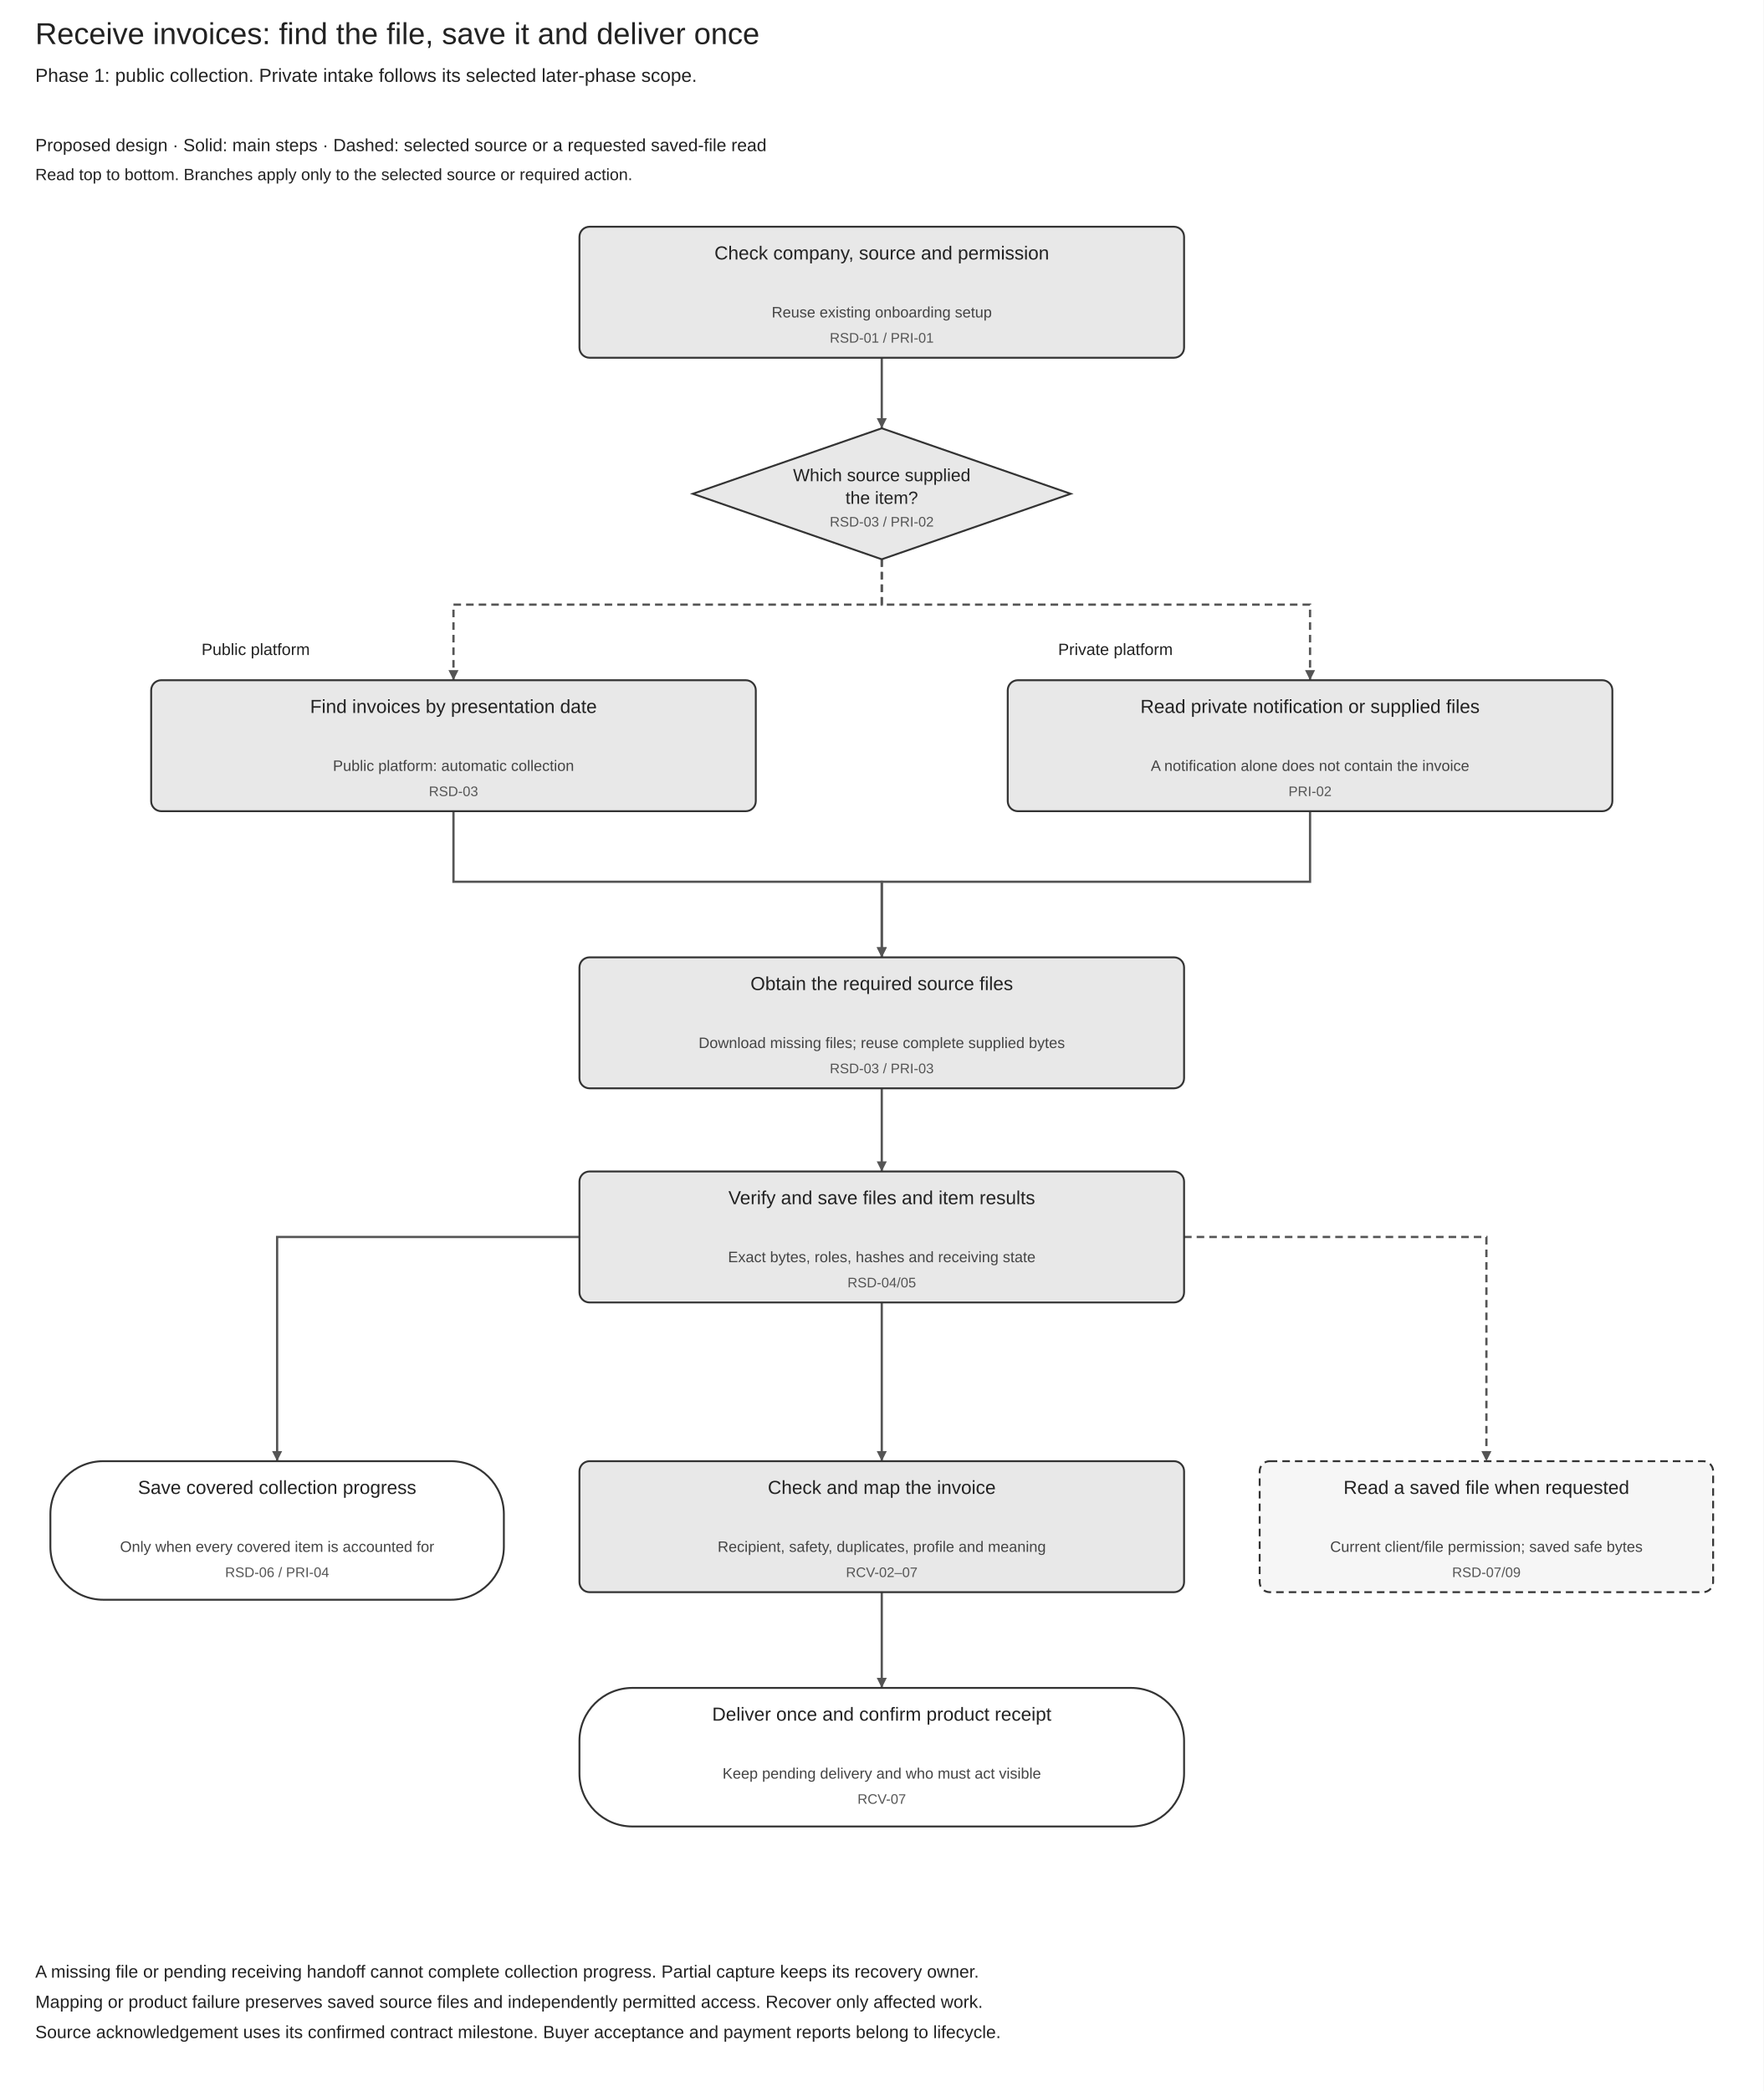
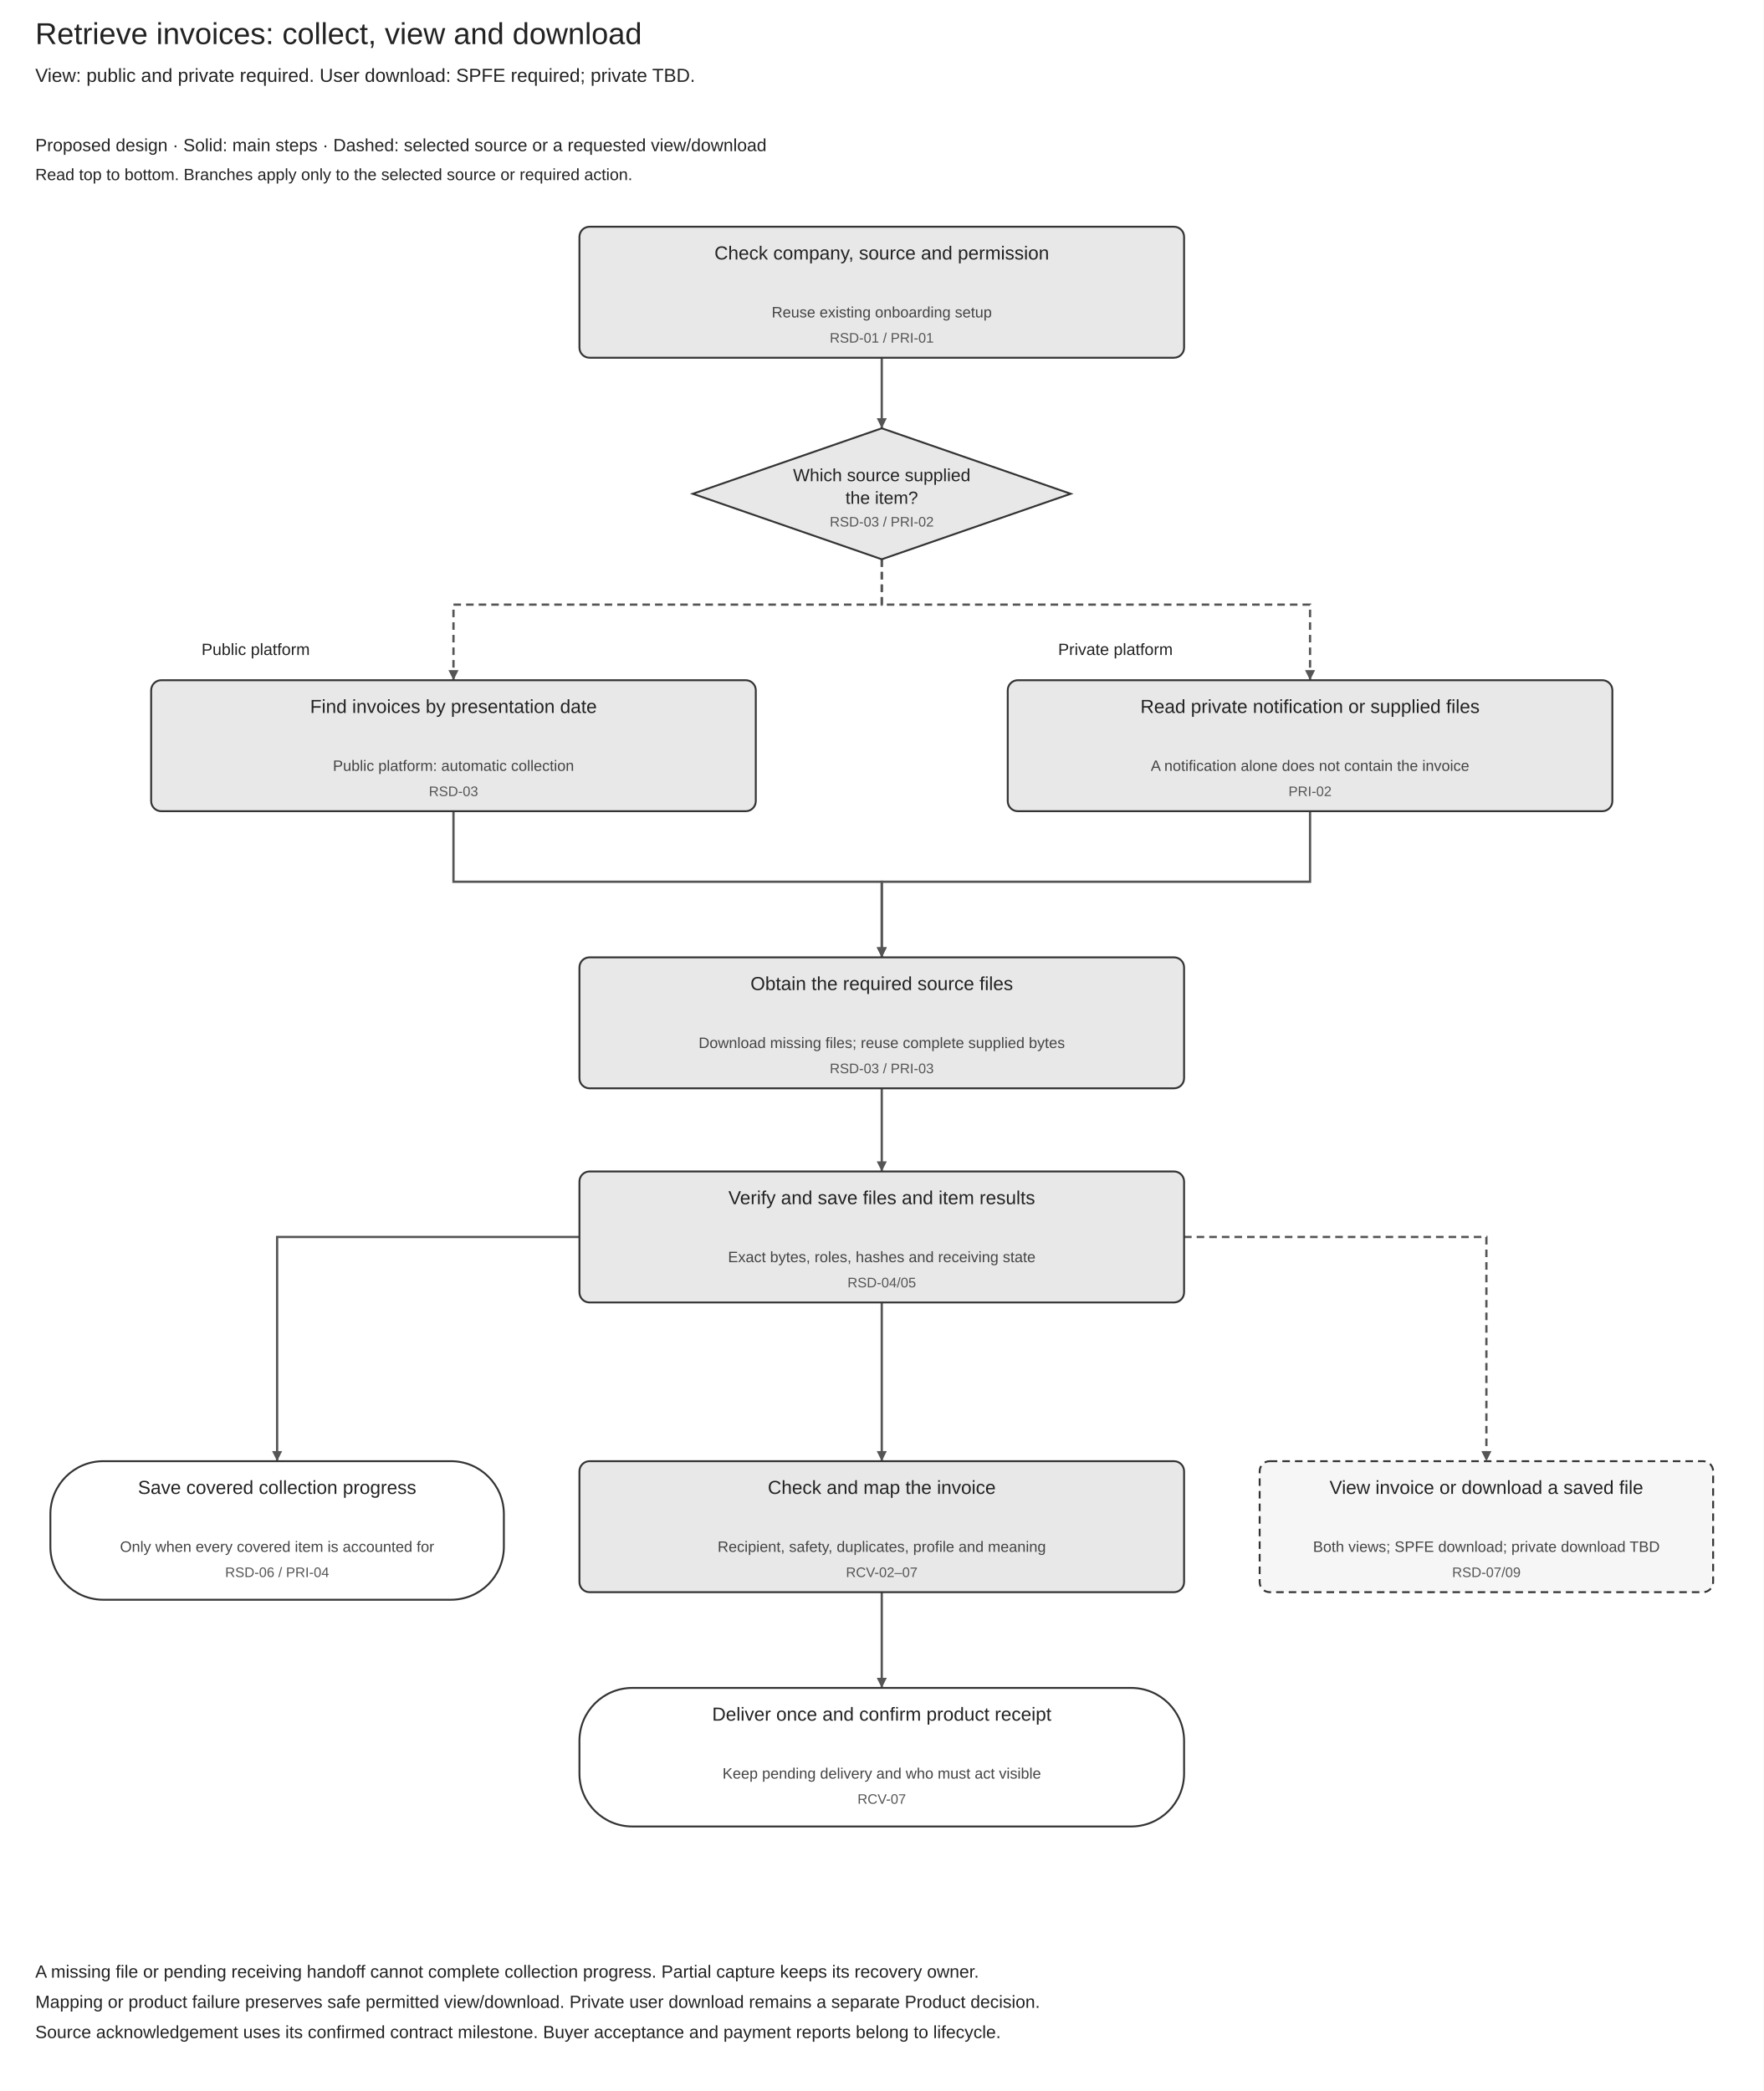
- <svg xmlns="http://www.w3.org/2000/svg" width="1400" height="1660" viewBox="0 0 1400 1660" role="img" aria-label="Receive invoices: find the file, save it and deliver once">
+ <svg xmlns="http://www.w3.org/2000/svg" width="1400" height="1660" viewBox="0 0 1400 1660" role="img" aria-label="Retrieve invoices: collect, view and download">
  <rect width="1400" height="1660" fill="white" />
-   <text x="28" y="35" font-family="Arial, sans-serif" font-size="24" text-anchor="start" fill="#222222">Receive invoices: find the file, save it and deliver once</text>
-   <text x="28" y="65" font-family="Arial, sans-serif" font-size="15" text-anchor="start" fill="#222222">Phase 1: public collection. Private intake follows its selected later-phase scope.</text>
-   <text x="28" y="120" font-family="Arial, sans-serif" font-size="14" text-anchor="start" fill="#222222">Proposed design · Solid: main steps · Dashed: selected source or a requested saved-file read</text>
+   <text x="28" y="35" font-family="Arial, sans-serif" font-size="24" text-anchor="start" fill="#222222">Retrieve invoices: collect, view and download</text>
+   <text x="28" y="65" font-family="Arial, sans-serif" font-size="15" text-anchor="start" fill="#222222">View: public and private required. User download: SPFE required; private TBD.</text>
+   <text x="28" y="120" font-family="Arial, sans-serif" font-size="14" text-anchor="start" fill="#222222">Proposed design · Solid: main steps · Dashed: selected source or a requested view/download</text>
  <text x="28" y="143" font-family="Arial, sans-serif" font-size="13" text-anchor="start" fill="#222222">Read top to bottom. Branches apply only to the selected source or required action.</text>
  <path d="M 700,284 L 700,340" fill="none" stroke="#555555" stroke-width="1.8" />
  <path d="M 700,340 L 704.0,332.0 L 696.0,332.0 Z" fill="#555555" />
  <path d="M 700,444 L 700,480 L 360,480 L 360,540" fill="none" stroke="#555555" stroke-width="1.8" stroke-dasharray="6 4" />
  <path d="M 360,540 L 364.0,532.0 L 356.0,532.0 Z" fill="#555555" />
  <path d="M 700,444 L 700,480 L 1040,480 L 1040,540" fill="none" stroke="#555555" stroke-width="1.8" stroke-dasharray="6 4" />
  <path d="M 1040,540 L 1044.0,532.0 L 1036.0,532.0 Z" fill="#555555" />
  <path d="M 360,644 L 360,700 L 700,700 L 700,760" fill="none" stroke="#555555" stroke-width="1.8" />
  <path d="M 700,760 L 704.0,752.0 L 696.0,752.0 Z" fill="#555555" />
  <path d="M 1040,644 L 1040,700 L 700,700 L 700,760" fill="none" stroke="#555555" stroke-width="1.8" />
  <path d="M 700,760 L 704.0,752.0 L 696.0,752.0 Z" fill="#555555" />
  <path d="M 700,864 L 700,930" fill="none" stroke="#555555" stroke-width="1.8" />
  <path d="M 700,930 L 704.0,922.0 L 696.0,922.0 Z" fill="#555555" />
  <path d="M 700,1034 L 700,1160" fill="none" stroke="#555555" stroke-width="1.8" />
  <path d="M 700,1160 L 704.0,1152.0 L 696.0,1152.0 Z" fill="#555555" />
  <path d="M 460,982 L 220,982 L 220,1160" fill="none" stroke="#555555" stroke-width="1.8" />
  <path d="M 220,1160 L 224.0,1152.0 L 216.0,1152.0 Z" fill="#555555" />
  <path d="M 940,982 L 1180,982 L 1180,1160" fill="none" stroke="#555555" stroke-width="1.8" stroke-dasharray="6 4" />
  <path d="M 1180,1160 L 1184.0,1152.0 L 1176.0,1152.0 Z" fill="#555555" />
  <path d="M 700,1264 L 700,1340" fill="none" stroke="#555555" stroke-width="1.8" />
  <path d="M 700,1340 L 704.0,1332.0 L 696.0,1332.0 Z" fill="#555555" />
  <a href="../../specs/invoice-receiving/SPEC-SEI-026-invoice-retrieval-logical-feature-specification.md" aria-label="RSD-01 / PRI-01 Check company, source and permission">
    <rect x="460" y="180" width="480" height="104" rx="8" fill="#e8e8e8" stroke="#333333" stroke-width="1.5" />
    <text x="700.0" y="206" font-family="Arial, sans-serif" font-size="15" text-anchor="middle" fill="#222222">Check company, source and permission</text>
    <text x="700.0" y="252" font-family="Arial, sans-serif" font-size="12" text-anchor="middle" fill="#444444">Reuse existing onboarding setup</text>
    <text x="700.0" y="272" font-family="Arial, sans-serif" font-size="11" text-anchor="middle" fill="#555555">RSD-01 / PRI-01</text>
  </a>
  <a href="../../specs/invoice-receiving/SPEC-SEI-026-invoice-retrieval-logical-feature-specification.md" aria-label="RSD-03 / PRI-02 Which source supplied the item?">
    <path d="M 700.0,340 L 850,392.0 L 700.0,444 L 550,392.0 Z" fill="#e8e8e8" stroke="#333333" stroke-width="1.5" />
    <text x="700.0" y="382" font-family="Arial, sans-serif" font-size="14" text-anchor="middle" fill="#222222">Which source supplied</text>
    <text x="700.0" y="400" font-family="Arial, sans-serif" font-size="14" text-anchor="middle" fill="#222222">the item?</text>
    <text x="700.0" y="418" font-family="Arial, sans-serif" font-size="11" text-anchor="middle" fill="#555555">RSD-03 / PRI-02</text>
  </a>
  <a href="../../specs/invoice-receiving/SPEC-SEI-026-invoice-retrieval-logical-feature-specification.md" aria-label="RSD-03 Find invoices by presentation date">
    <rect x="120" y="540" width="480" height="104" rx="8" fill="#e8e8e8" stroke="#333333" stroke-width="1.5" />
    <text x="360.0" y="566" font-family="Arial, sans-serif" font-size="15" text-anchor="middle" fill="#222222">Find invoices by presentation date</text>
    <text x="360.0" y="612" font-family="Arial, sans-serif" font-size="12" text-anchor="middle" fill="#444444">Public platform: automatic collection</text>
    <text x="360.0" y="632" font-family="Arial, sans-serif" font-size="11" text-anchor="middle" fill="#555555">RSD-03</text>
  </a>
  <a href="../../specs/invoice-receiving/SPEC-SEI-026-invoice-retrieval-logical-feature-specification.md" aria-label="PRI-02 Read private notification or supplied files">
    <rect x="800" y="540" width="480" height="104" rx="8" fill="#e8e8e8" stroke="#333333" stroke-width="1.5" />
    <text x="1040.0" y="566" font-family="Arial, sans-serif" font-size="15" text-anchor="middle" fill="#222222">Read private notification or supplied files</text>
    <text x="1040.0" y="612" font-family="Arial, sans-serif" font-size="12" text-anchor="middle" fill="#444444">A notification alone does not contain the invoice</text>
    <text x="1040.0" y="632" font-family="Arial, sans-serif" font-size="11" text-anchor="middle" fill="#555555">PRI-02</text>
  </a>
  <a href="../../specs/invoice-receiving/SPEC-SEI-026-invoice-retrieval-logical-feature-specification.md" aria-label="RSD-03 / PRI-03 Obtain the required source files">
    <rect x="460" y="760" width="480" height="104" rx="8" fill="#e8e8e8" stroke="#333333" stroke-width="1.5" />
    <text x="700.0" y="786" font-family="Arial, sans-serif" font-size="15" text-anchor="middle" fill="#222222">Obtain the required source files</text>
    <text x="700.0" y="832" font-family="Arial, sans-serif" font-size="12" text-anchor="middle" fill="#444444">Download missing files; reuse complete supplied bytes</text>
    <text x="700.0" y="852" font-family="Arial, sans-serif" font-size="11" text-anchor="middle" fill="#555555">RSD-03 / PRI-03</text>
  </a>
  <a href="../../specs/invoice-receiving/SPEC-SEI-026-invoice-retrieval-logical-feature-specification.md" aria-label="RSD-04/05 Verify and save files and item results">
    <rect x="460" y="930" width="480" height="104" rx="8" fill="#e8e8e8" stroke="#333333" stroke-width="1.5" />
    <text x="700.0" y="956" font-family="Arial, sans-serif" font-size="15" text-anchor="middle" fill="#222222">Verify and save files and item results</text>
    <text x="700.0" y="1002" font-family="Arial, sans-serif" font-size="12" text-anchor="middle" fill="#444444">Exact bytes, roles, hashes and receiving state</text>
    <text x="700.0" y="1022" font-family="Arial, sans-serif" font-size="11" text-anchor="middle" fill="#555555">RSD-04/05</text>
  </a>
  <a href="../../specs/invoice-receiving/SPEC-SEI-026-invoice-retrieval-logical-feature-specification.md" aria-label="RSD-06 / PRI-04 Save covered collection progress">
    <rect x="40" y="1160" width="360" height="110" rx="42" fill="#ffffff" stroke="#333333" stroke-width="1.5" />
    <text x="220.0" y="1186" font-family="Arial, sans-serif" font-size="15" text-anchor="middle" fill="#222222">Save covered collection progress</text>
    <text x="220.0" y="1232" font-family="Arial, sans-serif" font-size="12" text-anchor="middle" fill="#444444">Only when every covered item is accounted for</text>
    <text x="220.0" y="1252" font-family="Arial, sans-serif" font-size="11" text-anchor="middle" fill="#555555">RSD-06 / PRI-04</text>
  </a>
  <a href="../../specs/invoice-receiving/SPEC-SEI-026-invoice-retrieval-logical-feature-specification.md" aria-label="RCV-02–07 Check and map the invoice">
    <rect x="460" y="1160" width="480" height="104" rx="8" fill="#e8e8e8" stroke="#333333" stroke-width="1.5" />
    <text x="700.0" y="1186" font-family="Arial, sans-serif" font-size="15" text-anchor="middle" fill="#222222">Check and map the invoice</text>
    <text x="700.0" y="1232" font-family="Arial, sans-serif" font-size="12" text-anchor="middle" fill="#444444">Recipient, safety, duplicates, profile and meaning</text>
    <text x="700.0" y="1252" font-family="Arial, sans-serif" font-size="11" text-anchor="middle" fill="#555555">RCV-02–07</text>
  </a>
-   <a href="../../specs/invoice-receiving/SPEC-SEI-026-invoice-retrieval-logical-feature-specification.md" aria-label="RSD-07/09 Read a saved file when requested">
+   <a href="../../specs/invoice-receiving/SPEC-SEI-026-invoice-retrieval-logical-feature-specification.md" aria-label="RSD-07/09 View invoice or download a saved file">
    <rect x="1000" y="1160" width="360" height="104" rx="8" fill="#f6f6f6" stroke="#333333" stroke-width="1.5" stroke-dasharray="6 4" />
-     <text x="1180.0" y="1186" font-family="Arial, sans-serif" font-size="15" text-anchor="middle" fill="#222222">Read a saved file when requested</text>
-     <text x="1180.0" y="1232" font-family="Arial, sans-serif" font-size="12" text-anchor="middle" fill="#444444">Current client/file permission; saved safe bytes</text>
+     <text x="1180.0" y="1186" font-family="Arial, sans-serif" font-size="15" text-anchor="middle" fill="#222222">View invoice or download a saved file</text>
+     <text x="1180.0" y="1232" font-family="Arial, sans-serif" font-size="12" text-anchor="middle" fill="#444444">Both views; SPFE download; private download TBD</text>
    <text x="1180.0" y="1252" font-family="Arial, sans-serif" font-size="11" text-anchor="middle" fill="#555555">RSD-07/09</text>
  </a>
  <a href="../../specs/invoice-receiving/SPEC-SEI-026-invoice-retrieval-logical-feature-specification.md" aria-label="RCV-07 Deliver once and confirm product receipt">
    <rect x="460" y="1340" width="480" height="110" rx="42" fill="#ffffff" stroke="#333333" stroke-width="1.5" />
    <text x="700.0" y="1366" font-family="Arial, sans-serif" font-size="15" text-anchor="middle" fill="#222222">Deliver once and confirm product receipt</text>
    <text x="700.0" y="1412" font-family="Arial, sans-serif" font-size="12" text-anchor="middle" fill="#444444">Keep pending delivery and who must act visible</text>
    <text x="700.0" y="1432" font-family="Arial, sans-serif" font-size="11" text-anchor="middle" fill="#555555">RCV-07</text>
  </a>
  <text x="160" y="520" font-family="Arial, sans-serif" font-size="13" text-anchor="start" fill="#222222">Public platform</text>
  <text x="840" y="520" font-family="Arial, sans-serif" font-size="13" text-anchor="start" fill="#222222">Private platform</text>
  <text x="28" y="1570" font-family="Arial, sans-serif" font-size="14" text-anchor="start" fill="#222222">A missing file or pending receiving handoff cannot complete collection progress. Partial capture keeps its recovery owner.</text>
-   <text x="28" y="1594" font-family="Arial, sans-serif" font-size="14" text-anchor="start" fill="#222222">Mapping or product failure preserves saved source files and independently permitted access. Recover only affected work.</text>
+   <text x="28" y="1594" font-family="Arial, sans-serif" font-size="14" text-anchor="start" fill="#222222">Mapping or product failure preserves safe permitted view/download. Private user download remains a separate Product decision.</text>
  <text x="28" y="1618" font-family="Arial, sans-serif" font-size="14" text-anchor="start" fill="#222222">Source acknowledgement uses its confirmed contract milestone. Buyer acceptance and payment reports belong to lifecycle.</text>
</svg>
